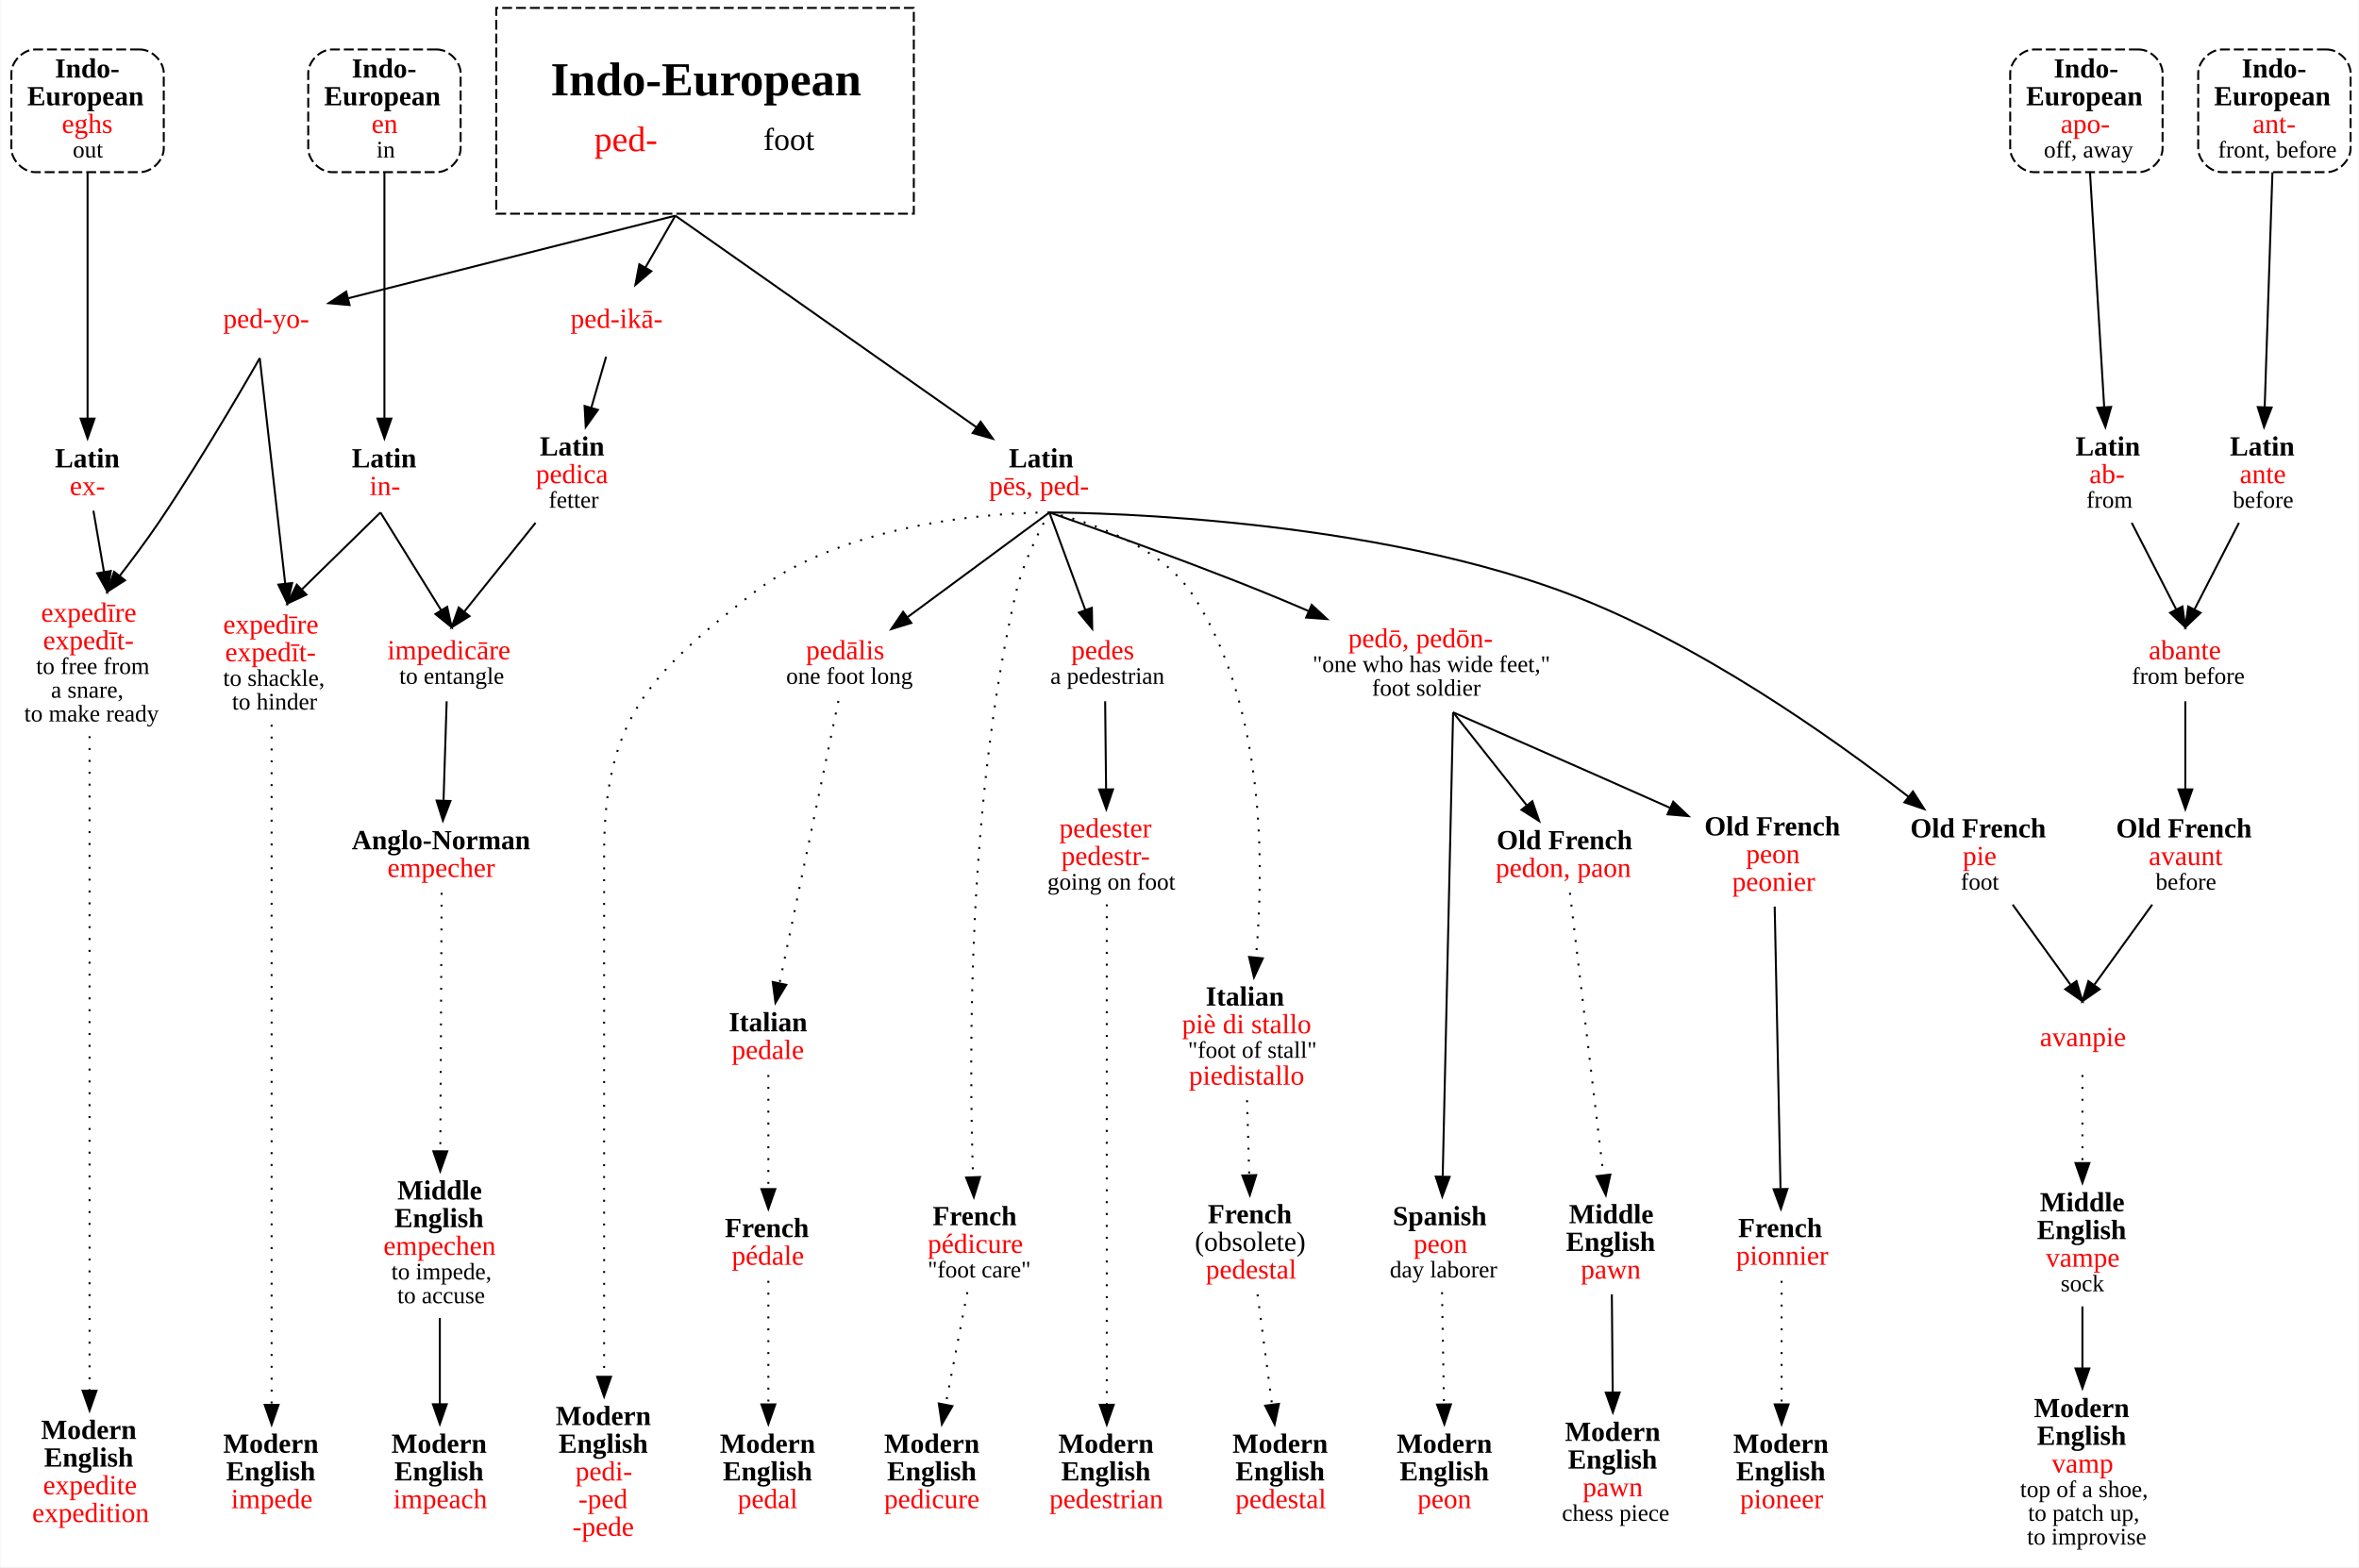
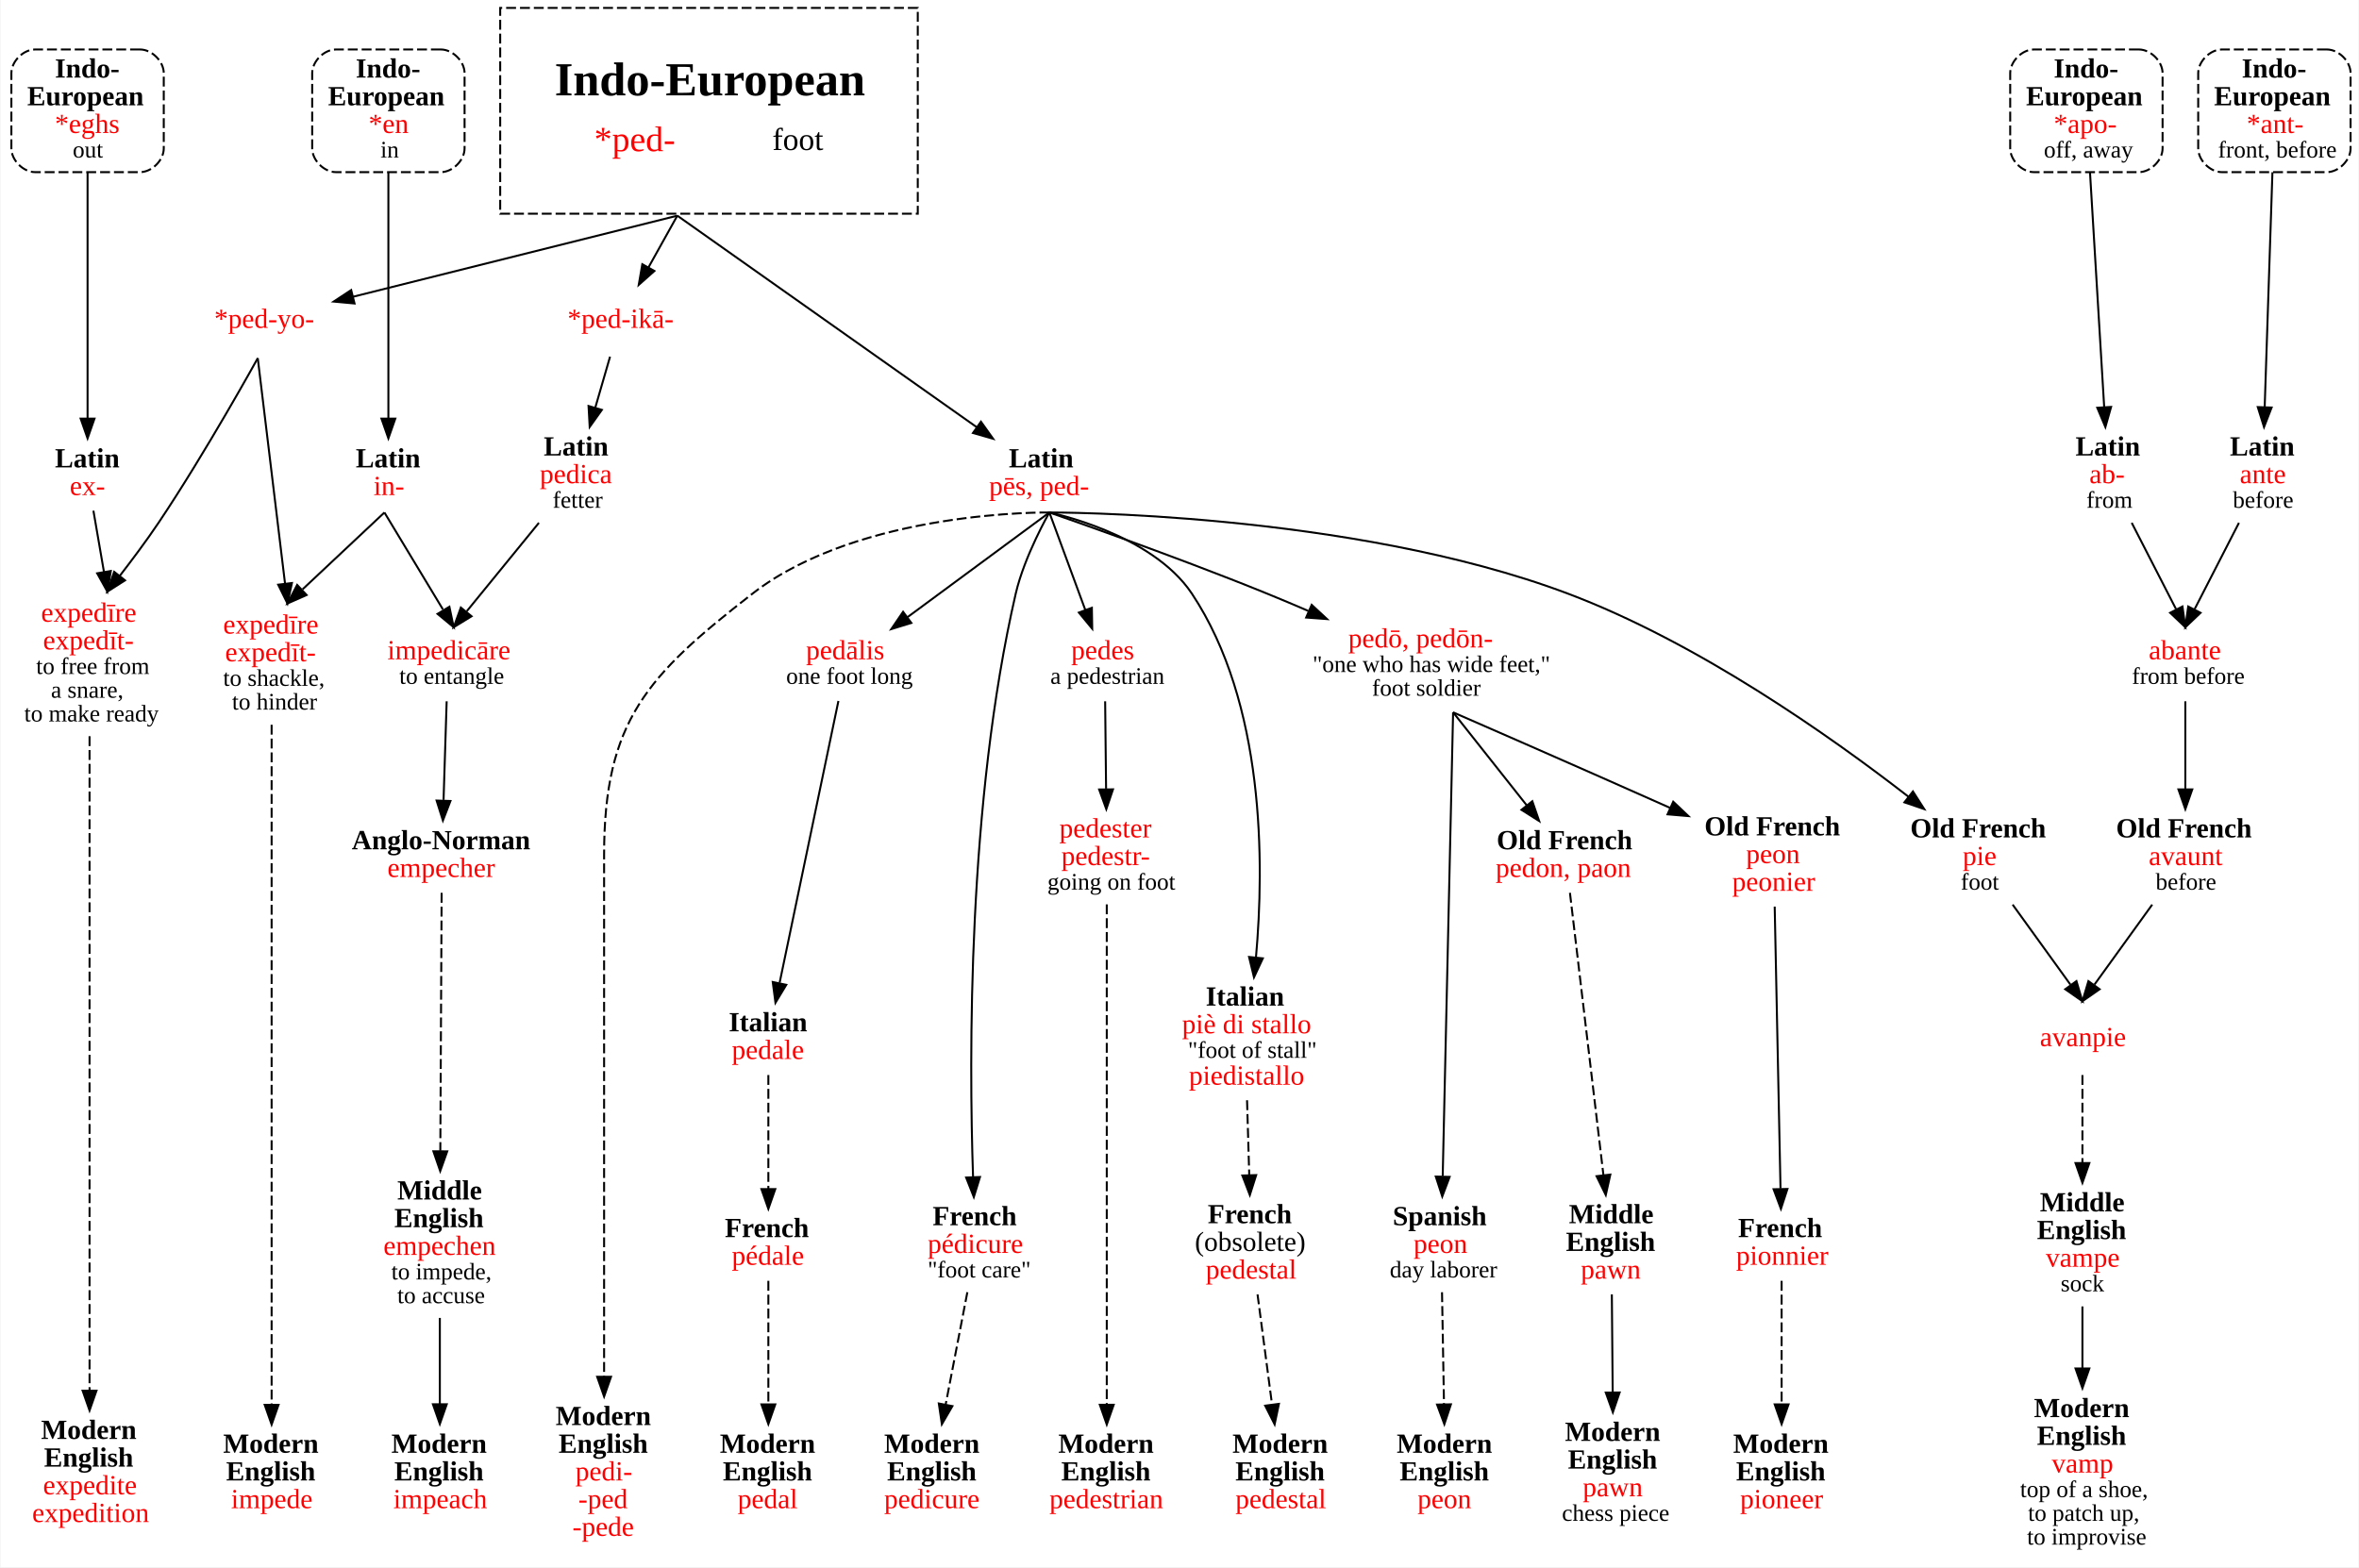
<svg xmlns="http://www.w3.org/2000/svg" xmlns:xlink="http://www.w3.org/1999/xlink" width="1192pt" height="792pt" viewBox="0.00 0.00 1191.50 792.00">
  <g id="graph0" class="graph" transform="scale(1 1) rotate(0) translate(4 788)">
    <polygon fill="white" stroke="transparent" points="-4,4 -4,-788 1187.5,-788 1187.5,4 -4,4" />
    <g id="node1" class="node">
      <g id="a_node1">
-         <a xlink:href="ped-foot0.svg" xlink:title="Indo-European &quot;ped-&quot; foot">
-           <polygon fill="none" stroke="black" stroke-dasharray="5,2" points="457.5,-784 246.5,-784 246.5,-680 457.5,-680 457.5,-784" />
-           <text text-anchor="start" x="274" y="-739.8" font-family="Times New Roman,serif" font-weight="bold" font-size="24.00">Indo-European</text>
-           <text text-anchor="start" x="296" y="-711.6" font-family="Times New Roman,serif" font-size="18.00" fill="red">ped-</text>
-           <text text-anchor="start" x="381.5" y="-712.2" font-family="Times New Roman,serif" font-size="16.00">foot</text>
+         <a xlink:href="ped-foot0.svg" xlink:title="Indo-European &quot;*ped-&quot; foot">
+           <polygon fill="none" stroke="black" stroke-dasharray="5,2" points="459.5,-784 248.5,-784 248.5,-680 459.5,-680 459.5,-784" />
+           <text text-anchor="start" x="276" y="-739.8" font-family="Times New Roman,serif" font-weight="bold" font-size="24.00">Indo-European</text>
+           <text text-anchor="start" x="296" y="-711.6" font-family="Times New Roman,serif" font-size="18.00" fill="red">*ped-</text>
+           <text text-anchor="start" x="386" y="-712.2" font-family="Times New Roman,serif" font-size="16.00">foot</text>
        </a>
      </g>
    </g>
    <g id="node2" class="node">
-       <text text-anchor="start" x="108.5" y="-622.3" font-family="Times New Roman,serif" font-size="14.00" fill="red">ped-yo-</text>
+       <text text-anchor="start" x="104" y="-622.3" font-family="Times New Roman,serif" font-size="14.00" fill="red">*ped-yo-</text>
    </g>
    <g id="edge1" class="edge">
-       <path fill="none" stroke="black" d="M337,-679C337,-679 231.83,-652.45 171.78,-637.29" />
-       <polygon fill="black" stroke="black" points="172.39,-633.84 161.84,-634.78 170.68,-640.63 172.39,-633.84" />
+       <path fill="none" stroke="black" d="M338,-679C338,-679 235.19,-653.3 174.13,-638.03" />
+       <polygon fill="black" stroke="black" points="174.9,-634.62 164.35,-635.59 173.2,-641.41 174.9,-634.62" />
    </g>
    <g id="node3" class="node">
-       <text text-anchor="start" x="284" y="-622.3" font-family="Times New Roman,serif" font-size="14.00" fill="red">ped-ikā-</text>
+       <text text-anchor="start" x="282.5" y="-622.3" font-family="Times New Roman,serif" font-size="14.00" fill="red">*ped-ikā-</text>
    </g>
    <g id="edge2" class="edge">
-       <path fill="none" stroke="black" d="M337,-679C337,-679 329.46,-665.92 321.93,-652.89" />
-       <polygon fill="black" stroke="black" points="324.85,-650.94 316.82,-644.03 318.79,-654.44 324.85,-650.94" />
+       <path fill="none" stroke="black" d="M338,-679C338,-679 330.71,-665.92 323.44,-652.89" />
+       <polygon fill="black" stroke="black" points="326.42,-651.06 318.5,-644.03 320.31,-654.47 326.42,-651.06" />
    </g>
    <g id="node4" class="node">
      <text text-anchor="start" x="505.5" y="-551.8" font-family="Times New Roman,serif" font-weight="bold" font-size="14.00">Latin</text>
      <text text-anchor="start" x="495.5" y="-537.8" font-family="Times New Roman,serif" font-size="14.00" fill="red">pēs, ped-</text>
    </g>
    <g id="edge3" class="edge">
-       <path fill="none" stroke="black" d="M337,-679C337,-679 435.8,-609.57 489,-572.19" />
-       <polygon fill="black" stroke="black" points="491.26,-574.88 497.43,-566.26 487.24,-569.15 491.26,-574.88" />
+       <path fill="none" stroke="black" d="M338,-679C338,-679 436.27,-609.57 489.18,-572.19" />
+       <polygon fill="black" stroke="black" points="491.42,-574.89 497.57,-566.26 487.38,-569.17 491.42,-574.89" />
    </g>
    <g id="node37" class="node">
      <text text-anchor="start" x="16.5" y="-473.8" font-family="Times New Roman,serif" font-size="14.00" fill="red">expedīre</text>
      <text text-anchor="start" x="17.5" y="-459.8" font-family="Times New Roman,serif" font-size="14.00" fill="red">expedīt-</text>
      <text text-anchor="start" x="14" y="-447.4" font-family="Times New Roman,serif" font-size="12.00">to free from</text>
      <text text-anchor="start" x="21.5" y="-435.4" font-family="Times New Roman,serif" font-size="12.00"> a snare,</text>
      <text text-anchor="start" x="8" y="-423.4" font-family="Times New Roman,serif" font-size="12.00">to make ready</text>
    </g>
    <g id="edge38" class="edge">
-       <path fill="none" stroke="black" d="M127,-607C127,-607 100.27,-559.86 76,-524 69.55,-514.47 61.59,-503.92 56.19,-496.92" />
-       <polygon fill="black" stroke="black" points="58.92,-494.72 50,-489 53.4,-499.03 58.92,-494.72" />
+       <path fill="none" stroke="black" d="M126,-607C126,-607 99.98,-559.77 76,-524 69.59,-514.44 61.63,-503.9 56.21,-496.9" />
+       <polygon fill="black" stroke="black" points="58.93,-494.7 50,-489 53.43,-499.02 58.93,-494.7" />
    </g>
    <g id="node41" class="node">
      <text text-anchor="start" x="108.5" y="-467.8" font-family="Times New Roman,serif" font-size="14.00" fill="red">expedīre</text>
      <text text-anchor="start" x="109.5" y="-453.8" font-family="Times New Roman,serif" font-size="14.00" fill="red">expedīt-</text>
      <text text-anchor="start" x="108.5" y="-441.4" font-family="Times New Roman,serif" font-size="12.00">to shackle,</text>
      <text text-anchor="start" x="113" y="-429.4" font-family="Times New Roman,serif" font-size="12.00">to hinder</text>
    </g>
    <g id="edge42" class="edge">
-       <path fill="none" stroke="black" d="M127,-607C127,-607 136.51,-522.76 139.85,-493.15" />
-       <polygon fill="black" stroke="black" points="143.36,-493.33 141,-483 136.4,-492.54 143.36,-493.33" />
+       <path fill="none" stroke="black" d="M126,-607C126,-607 136.19,-522.76 139.77,-493.15" />
+       <polygon fill="black" stroke="black" points="143.27,-493.35 141,-483 136.32,-492.51 143.27,-493.35" />
    </g>
    <g id="node45" class="node">
-       <text text-anchor="start" x="268.5" y="-557.8" font-family="Times New Roman,serif" font-weight="bold" font-size="14.00">Latin</text>
-       <text text-anchor="start" x="266.5" y="-543.8" font-family="Times New Roman,serif" font-size="14.00" fill="red">pedica</text>
-       <text text-anchor="start" x="273" y="-531.4" font-family="Times New Roman,serif" font-size="12.00">fetter</text>
+       <text text-anchor="start" x="270.5" y="-557.8" font-family="Times New Roman,serif" font-weight="bold" font-size="14.00">Latin</text>
+       <text text-anchor="start" x="268.5" y="-543.8" font-family="Times New Roman,serif" font-size="14.00" fill="red">pedica</text>
+       <text text-anchor="start" x="275" y="-531.4" font-family="Times New Roman,serif" font-size="12.00">fetter</text>
    </g>
    <g id="edge44" class="edge">
-       <path fill="none" stroke="black" d="M302.01,-607.75C299.8,-600.12 297.12,-590.87 294.55,-581.99" />
-       <polygon fill="black" stroke="black" points="297.87,-580.86 291.72,-572.23 291.14,-582.81 297.87,-580.86" />
+       <path fill="none" stroke="black" d="M304.01,-607.75C301.8,-600.12 299.12,-590.87 296.55,-581.99" />
+       <polygon fill="black" stroke="black" points="299.87,-580.86 293.72,-572.23 293.14,-582.81 299.87,-580.86" />
    </g>
    <g id="node5" class="node">
      <text text-anchor="start" x="276.5" y="-67.8" font-family="Times New Roman,serif" font-weight="bold" font-size="14.00">Modern</text>
      <text text-anchor="start" x="278" y="-53.8" font-family="Times New Roman,serif" font-weight="bold" font-size="14.00">English</text>
      <text text-anchor="start" x="286.5" y="-39.8" font-family="Times New Roman,serif" font-size="14.00" fill="red">pedi-</text>
      <text text-anchor="start" x="288" y="-25.8" font-family="Times New Roman,serif" font-size="14.00" fill="red">-ped</text>
      <text text-anchor="start" x="285" y="-11.8" font-family="Times New Roman,serif" font-size="14.00" fill="red">-pede</text>
    </g>
    <g id="edge4" class="edge">
-       <path fill="none" stroke="black" stroke-dasharray="1,5" d="M526,-529C526,-529 430.58,-530.4 376,-488 322.71,-446.61 301,-423.48 301,-356 301,-356 301,-356 301,-262 301,-203.66 301,-136.54 301,-92.36" />
+       <path fill="none" stroke="black" stroke-dasharray="5,2" d="M526,-529C526,-529 430.58,-530.4 376,-488 322.71,-446.61 301,-423.48 301,-356 301,-356 301,-356 301,-262 301,-203.66 301,-136.54 301,-92.36" />
      <polygon fill="black" stroke="black" points="304.5,-92.2 301,-82.2 297.5,-92.2 304.5,-92.2" />
    </g>
    <g id="node6" class="node">
      <text text-anchor="start" x="403" y="-454.8" font-family="Times New Roman,serif" font-size="14.00" fill="red">pedālis</text>
      <text text-anchor="start" x="393" y="-442.4" font-family="Times New Roman,serif" font-size="12.00">one foot long</text>
    </g>
    <g id="edge5" class="edge">
      <path fill="none" stroke="black" d="M526,-529C526,-529 484.63,-498.47 454.33,-476.11" />
      <polygon fill="black" stroke="black" points="456.24,-473.18 446.12,-470.06 452.08,-478.81 456.24,-473.18" />
    </g>
    <g id="node10" class="node">
      <text text-anchor="start" x="467" y="-168.8" font-family="Times New Roman,serif" font-weight="bold" font-size="14.00">French</text>
      <text text-anchor="start" x="464.5" y="-154.8" font-family="Times New Roman,serif" font-size="14.00" fill="red">pédicure</text>
      <text text-anchor="start" x="464.5" y="-142.4" font-family="Times New Roman,serif" font-size="12.00">"foot care"</text>
    </g>
    <g id="edge9" class="edge">
-       <path fill="none" stroke="black" stroke-dasharray="1,5" d="M526,-529C526,-529 513.44,-507.22 509,-488 484.65,-382.56 485.4,-253.28 487.43,-193.39" />
+       <path fill="none" stroke="black" d="M526,-529C526,-529 513.44,-507.22 509,-488 484.65,-382.56 485.4,-253.28 487.43,-193.39" />
      <polygon fill="black" stroke="black" points="490.94,-193.16 487.82,-183.04 483.94,-192.9 490.94,-193.16" />
    </g>
    <g id="node12" class="node">
      <text text-anchor="start" x="537" y="-454.8" font-family="Times New Roman,serif" font-size="14.00" fill="red">pedes</text>
      <text text-anchor="start" x="526.5" y="-442.4" font-family="Times New Roman,serif" font-size="12.00">a pedestrian</text>
    </g>
    <g id="edge11" class="edge">
      <path fill="none" stroke="black" d="M526,-529C526,-529 536.07,-501.68 544.13,-479.8" />
      <polygon fill="black" stroke="black" points="547.47,-480.84 547.65,-470.25 540.91,-478.42 547.47,-480.84" />
    </g>
    <g id="node15" class="node">
      <text text-anchor="start" x="605" y="-279.8" font-family="Times New Roman,serif" font-weight="bold" font-size="14.00">Italian</text>
      <text text-anchor="start" x="593" y="-265.8" font-family="Times New Roman,serif" font-size="14.00" fill="red">piè di stallo</text>
      <text text-anchor="start" x="596" y="-253.4" font-family="Times New Roman,serif" font-size="12.00">"foot of stall"</text>
      <text text-anchor="start" x="596.5" y="-239.8" font-family="Times New Roman,serif" font-size="14.00" fill="red">piedistallo</text>
    </g>
    <g id="edge14" class="edge">
-       <path fill="none" stroke="black" stroke-dasharray="1,5" d="M526,-529C526,-529 577.62,-518.67 598,-488 634.86,-432.53 634.67,-351.94 630.38,-304.06" />
+       <path fill="none" stroke="black" d="M526,-529C526,-529 577.62,-518.67 598,-488 634.86,-432.53 634.67,-351.94 630.38,-304.06" />
      <polygon fill="black" stroke="black" points="633.86,-303.67 629.39,-294.07 626.9,-304.37 633.86,-303.67" />
    </g>
    <g id="node18" class="node">
      <text text-anchor="start" x="677" y="-460.8" font-family="Times New Roman,serif" font-size="14.00" fill="red">pedō, pedōn-</text>
      <text text-anchor="start" x="659" y="-448.4" font-family="Times New Roman,serif" font-size="12.00">"one who has wide feet,"</text>
      <text text-anchor="start" x="689" y="-436.4" font-family="Times New Roman,serif" font-size="12.00">foot soldier</text>
    </g>
    <g id="edge17" class="edge">
      <path fill="none" stroke="black" d="M526,-529C526,-529 587.68,-507.69 636,-488 642.78,-485.24 649.85,-482.26 656.85,-479.24" />
      <polygon fill="black" stroke="black" points="658.54,-482.32 666.31,-475.12 655.75,-475.9 658.54,-482.32" />
    </g>
    <g id="node27" class="node">
      <text text-anchor="start" x="961" y="-364.8" font-family="Times New Roman,serif" font-weight="bold" font-size="14.00">Old French</text>
      <text text-anchor="start" x="987.5" y="-350.8" font-family="Times New Roman,serif" font-size="14.00" fill="red">pie</text>
      <text text-anchor="start" x="986.5" y="-338.4" font-family="Times New Roman,serif" font-size="12.00">foot</text>
    </g>
    <g id="edge26" class="edge">
      <path fill="none" stroke="black" d="M526,-529C526,-529 677.71,-529.56 788,-488 853.57,-463.29 920.41,-416.14 960.04,-385.39" />
      <polygon fill="black" stroke="black" points="962.36,-388.02 968.07,-379.1 958.04,-382.51 962.36,-388.02" />
    </g>
    <g id="node7" class="node">
      <text text-anchor="start" x="364" y="-266.8" font-family="Times New Roman,serif" font-weight="bold" font-size="14.00">Italian</text>
      <text text-anchor="start" x="365.5" y="-252.8" font-family="Times New Roman,serif" font-size="14.00" fill="red">pedale</text>
    </g>
    <g id="edge6" class="edge">
-       <path fill="none" stroke="black" stroke-dasharray="1,5" d="M419.4,-433.74C412.61,-401.18 397.86,-330.44 389.7,-291.35" />
+       <path fill="none" stroke="black" d="M419.4,-433.74C412.61,-401.18 397.86,-330.44 389.7,-291.35" />
      <polygon fill="black" stroke="black" points="393.06,-290.29 387.59,-281.22 386.21,-291.72 393.06,-290.29" />
    </g>
    <g id="node8" class="node">
      <text text-anchor="start" x="362" y="-162.8" font-family="Times New Roman,serif" font-weight="bold" font-size="14.00">French</text>
      <text text-anchor="start" x="365.5" y="-148.8" font-family="Times New Roman,serif" font-size="14.00" fill="red">pédale</text>
    </g>
    <g id="edge7" class="edge">
-       <path fill="none" stroke="black" stroke-dasharray="1,5" d="M384,-244.7C384,-228.92 384,-205.36 384,-187.09" />
+       <path fill="none" stroke="black" stroke-dasharray="5,2" d="M384,-244.7C384,-228.92 384,-205.36 384,-187.09" />
      <polygon fill="black" stroke="black" points="387.5,-187.05 384,-177.05 380.5,-187.05 387.5,-187.05" />
    </g>
    <g id="node9" class="node">
      <text text-anchor="start" x="359.5" y="-53.8" font-family="Times New Roman,serif" font-weight="bold" font-size="14.00">Modern</text>
      <text text-anchor="start" x="361" y="-39.8" font-family="Times New Roman,serif" font-weight="bold" font-size="14.00">English</text>
      <text text-anchor="start" x="368.5" y="-25.8" font-family="Times New Roman,serif" font-size="14.00" fill="red">pedal</text>
    </g>
    <g id="edge8" class="edge">
-       <path fill="none" stroke="black" stroke-dasharray="1,5" d="M384,-140.69C384,-124.24 384,-99.05 384,-78.51" />
+       <path fill="none" stroke="black" stroke-dasharray="5,2" d="M384,-140.69C384,-124.24 384,-99.05 384,-78.51" />
      <polygon fill="black" stroke="black" points="387.5,-78.26 384,-68.26 380.5,-78.26 387.5,-78.26" />
    </g>
    <g id="node11" class="node">
      <text text-anchor="start" x="442.5" y="-53.8" font-family="Times New Roman,serif" font-weight="bold" font-size="14.00">Modern</text>
      <text text-anchor="start" x="444" y="-39.8" font-family="Times New Roman,serif" font-weight="bold" font-size="14.00">English</text>
      <text text-anchor="start" x="442.5" y="-25.8" font-family="Times New Roman,serif" font-size="14.00" fill="red">pedicure</text>
    </g>
    <g id="edge10" class="edge">
-       <path fill="none" stroke="black" stroke-dasharray="1,5" d="M484.55,-134.93C481.41,-118.65 477.14,-96.56 473.6,-78.23" />
+       <path fill="none" stroke="black" stroke-dasharray="5,2" d="M484.55,-134.93C481.41,-118.65 477.14,-96.56 473.6,-78.23" />
      <polygon fill="black" stroke="black" points="477,-77.37 471.67,-68.22 470.13,-78.7 477,-77.37" />
    </g>
    <g id="node13" class="node">
      <text text-anchor="start" x="531" y="-364.8" font-family="Times New Roman,serif" font-size="14.00" fill="red">pedester</text>
      <text text-anchor="start" x="532" y="-350.8" font-family="Times New Roman,serif" font-size="14.00" fill="red">pedestr-</text>
      <text text-anchor="start" x="525" y="-338.4" font-family="Times New Roman,serif" font-size="12.00">going on foot</text>
    </g>
    <g id="edge12" class="edge">
      <path fill="none" stroke="black" d="M554.18,-433.58C554.31,-421.25 554.49,-404.33 554.65,-389.44" />
      <polygon fill="black" stroke="black" points="558.15,-389.08 554.76,-379.05 551.15,-389.01 558.15,-389.08" />
    </g>
    <g id="node14" class="node">
      <text text-anchor="start" x="530.5" y="-53.8" font-family="Times New Roman,serif" font-weight="bold" font-size="14.00">Modern</text>
      <text text-anchor="start" x="532" y="-39.8" font-family="Times New Roman,serif" font-weight="bold" font-size="14.00">English</text>
      <text text-anchor="start" x="526" y="-25.8" font-family="Times New Roman,serif" font-size="14.00" fill="red">pedestrian</text>
    </g>
    <g id="edge13" class="edge">
-       <path fill="none" stroke="black" stroke-dasharray="1,5" d="M555,-330.95C555,-276.97 555,-142.08 555,-78.36" />
+       <path fill="none" stroke="black" stroke-dasharray="5,2" d="M555,-330.95C555,-276.97 555,-142.08 555,-78.36" />
      <polygon fill="black" stroke="black" points="558.5,-78.05 555,-68.05 551.5,-78.05 558.5,-78.05" />
    </g>
    <g id="node16" class="node">
      <text text-anchor="start" x="606" y="-169.8" font-family="Times New Roman,serif" font-weight="bold" font-size="14.00">French</text>
      <text text-anchor="start" x="599.5" y="-155.8" font-family="Times New Roman,serif" font-size="14.00">(obsolete)</text>
      <text text-anchor="start" x="605" y="-141.8" font-family="Times New Roman,serif" font-size="14.00" fill="red">pedestal</text>
    </g>
    <g id="edge15" class="edge">
-       <path fill="none" stroke="black" stroke-dasharray="1,5" d="M625.88,-231.95C626.23,-220.13 626.63,-206.5 626.99,-194.3" />
+       <path fill="none" stroke="black" stroke-dasharray="5,2" d="M625.88,-231.95C626.23,-220.13 626.63,-206.5 626.99,-194.3" />
      <polygon fill="black" stroke="black" points="630.5,-194.13 627.29,-184.03 623.5,-193.92 630.5,-194.13" />
    </g>
    <g id="node17" class="node">
      <text text-anchor="start" x="618.5" y="-53.8" font-family="Times New Roman,serif" font-weight="bold" font-size="14.00">Modern</text>
      <text text-anchor="start" x="620" y="-39.8" font-family="Times New Roman,serif" font-weight="bold" font-size="14.00">English</text>
      <text text-anchor="start" x="620" y="-25.8" font-family="Times New Roman,serif" font-size="14.00" fill="red">pedestal</text>
    </g>
    <g id="edge16" class="edge">
-       <path fill="none" stroke="black" stroke-dasharray="1,5" d="M631.18,-133.82C633.31,-117.65 636.14,-96.13 638.5,-78.21" />
+       <path fill="none" stroke="black" stroke-dasharray="5,2" d="M631.18,-133.82C633.31,-117.65 636.14,-96.13 638.5,-78.21" />
      <polygon fill="black" stroke="black" points="641.99,-78.51 639.82,-68.14 635.05,-77.6 641.99,-78.51" />
    </g>
    <g id="node19" class="node">
      <text text-anchor="start" x="699.5" y="-168.8" font-family="Times New Roman,serif" font-weight="bold" font-size="14.00">Spanish</text>
      <text text-anchor="start" x="710" y="-154.8" font-family="Times New Roman,serif" font-size="14.00" fill="red">peon</text>
      <text text-anchor="start" x="698" y="-142.4" font-family="Times New Roman,serif" font-size="12.00">day laborer</text>
    </g>
    <g id="edge18" class="edge">
      <path fill="none" stroke="black" d="M730,-428C730,-428 726.36,-265.62 724.75,-193.65" />
      <polygon fill="black" stroke="black" points="728.25,-193.23 724.52,-183.31 721.25,-193.39 728.25,-193.23" />
    </g>
    <g id="node21" class="node">
      <text text-anchor="start" x="752" y="-358.8" font-family="Times New Roman,serif" font-weight="bold" font-size="14.00">Old French</text>
      <text text-anchor="start" x="751.5" y="-344.8" font-family="Times New Roman,serif" font-size="14.00" fill="red">pedon, paon</text>
    </g>
    <g id="edge19" class="edge">
      <path fill="none" stroke="black" d="M730,-428C730,-428 750.76,-401.78 767.22,-380.98" />
      <polygon fill="black" stroke="black" points="770.03,-383.08 773.49,-373.06 764.54,-378.73 770.03,-383.08" />
    </g>
    <g id="node24" class="node">
      <text text-anchor="start" x="857" y="-365.8" font-family="Times New Roman,serif" font-weight="bold" font-size="14.00">Old French</text>
      <text text-anchor="start" x="878" y="-351.8" font-family="Times New Roman,serif" font-size="14.00" fill="red">peon</text>
      <text text-anchor="start" x="871" y="-337.8" font-family="Times New Roman,serif" font-size="14.00" fill="red">peonier</text>
    </g>
    <g id="edge20" class="edge">
      <path fill="none" stroke="black" d="M730,-428C730,-428 790.67,-401.58 839,-380 839.2,-379.91 839.4,-379.82 839.61,-379.73" />
      <polygon fill="black" stroke="black" points="841.23,-382.84 848.92,-375.55 838.36,-376.45 841.23,-382.84" />
    </g>
    <g id="node20" class="node">
      <text text-anchor="start" x="701.5" y="-53.8" font-family="Times New Roman,serif" font-weight="bold" font-size="14.00">Modern</text>
      <text text-anchor="start" x="703" y="-39.8" font-family="Times New Roman,serif" font-weight="bold" font-size="14.00">English</text>
      <text text-anchor="start" x="712" y="-25.8" font-family="Times New Roman,serif" font-size="14.00" fill="red">peon</text>
    </g>
    <g id="edge21" class="edge">
-       <path fill="none" stroke="black" stroke-dasharray="1,5" d="M724.4,-134.93C724.69,-118.65 725.08,-96.56 725.4,-78.23" />
+       <path fill="none" stroke="black" stroke-dasharray="5,2" d="M724.4,-134.93C724.69,-118.65 725.08,-96.56 725.4,-78.23" />
      <polygon fill="black" stroke="black" points="728.9,-78.28 725.58,-68.22 721.9,-78.15 728.9,-78.28" />
    </g>
    <g id="node22" class="node">
      <text text-anchor="start" x="788.5" y="-169.8" font-family="Times New Roman,serif" font-weight="bold" font-size="14.00">Middle</text>
      <text text-anchor="start" x="787" y="-155.8" font-family="Times New Roman,serif" font-weight="bold" font-size="14.00">English</text>
      <text text-anchor="start" x="794.5" y="-141.8" font-family="Times New Roman,serif" font-size="14.00" fill="red">pawn</text>
    </g>
    <g id="edge22" class="edge">
-       <path fill="none" stroke="black" stroke-dasharray="1,5" d="M789.04,-336.78C792.83,-304.81 801.02,-235.73 805.97,-194.02" />
+       <path fill="none" stroke="black" stroke-dasharray="5,2" d="M789.04,-336.78C792.83,-304.81 801.02,-235.73 805.97,-194.02" />
      <polygon fill="black" stroke="black" points="809.45,-194.39 807.15,-184.05 802.5,-193.57 809.45,-194.39" />
    </g>
    <g id="node23" class="node">
      <text text-anchor="start" x="786.5" y="-59.8" font-family="Times New Roman,serif" font-weight="bold" font-size="14.00">Modern</text>
      <text text-anchor="start" x="788" y="-45.8" font-family="Times New Roman,serif" font-weight="bold" font-size="14.00">English</text>
      <text text-anchor="start" x="795.5" y="-31.8" font-family="Times New Roman,serif" font-size="14.00" fill="red">pawn</text>
      <text text-anchor="start" x="785" y="-19.4" font-family="Times New Roman,serif" font-size="12.00">chess piece</text>
    </g>
    <g id="edge23" class="edge">
      <path fill="none" stroke="black" d="M810.21,-133.82C810.34,-119.56 810.5,-101.14 810.64,-84.7" />
      <polygon fill="black" stroke="black" points="814.15,-84.27 810.73,-74.24 807.15,-84.21 814.15,-84.27" />
    </g>
    <g id="node25" class="node">
      <text text-anchor="start" x="874" y="-162.8" font-family="Times New Roman,serif" font-weight="bold" font-size="14.00">French</text>
      <text text-anchor="start" x="873" y="-148.8" font-family="Times New Roman,serif" font-size="14.00" fill="red">pionnier</text>
    </g>
    <g id="edge24" class="edge">
      <path fill="none" stroke="black" d="M892.5,-329.82C893.25,-293.58 894.65,-225.39 895.44,-187.37" />
      <polygon fill="black" stroke="black" points="898.94,-187.12 895.65,-177.05 891.94,-186.98 898.94,-187.12" />
    </g>
    <g id="node26" class="node">
      <text text-anchor="start" x="871.5" y="-53.8" font-family="Times New Roman,serif" font-weight="bold" font-size="14.00">Modern</text>
      <text text-anchor="start" x="873" y="-39.8" font-family="Times New Roman,serif" font-weight="bold" font-size="14.00">English</text>
      <text text-anchor="start" x="875" y="-25.8" font-family="Times New Roman,serif" font-size="14.00" fill="red">pioneer</text>
    </g>
    <g id="edge25" class="edge">
-       <path fill="none" stroke="black" stroke-dasharray="1,5" d="M896,-140.69C896,-124.24 896,-99.05 896,-78.51" />
+       <path fill="none" stroke="black" stroke-dasharray="5,2" d="M896,-140.69C896,-124.24 896,-99.05 896,-78.51" />
      <polygon fill="black" stroke="black" points="899.5,-78.26 896,-68.26 892.5,-78.26 899.5,-78.26" />
    </g>
    <g id="node28" class="node">
      <text text-anchor="start" x="1026.5" y="-259.3" font-family="Times New Roman,serif" font-size="14.00" fill="red">avanpie</text>
    </g>
    <g id="edge27" class="edge">
      <path fill="none" stroke="black" d="M1012.74,-330.82C1022.72,-317.01 1034.78,-300.3 1041.9,-290.44" />
      <polygon fill="black" stroke="black" points="1044.98,-292.16 1048,-282 1039.31,-288.06 1044.98,-292.16" />
    </g>
    <g id="node29" class="node">
      <text text-anchor="start" x="1026.5" y="-175.8" font-family="Times New Roman,serif" font-weight="bold" font-size="14.00">Middle</text>
      <text text-anchor="start" x="1025" y="-161.8" font-family="Times New Roman,serif" font-weight="bold" font-size="14.00">English</text>
      <text text-anchor="start" x="1029.5" y="-147.8" font-family="Times New Roman,serif" font-size="14.00" fill="red">vampe</text>
      <text text-anchor="start" x="1037" y="-135.4" font-family="Times New Roman,serif" font-size="12.00">sock</text>
    </g>
    <g id="edge28" class="edge">
-       <path fill="none" stroke="black" stroke-dasharray="1,5" d="M1048,-244.7C1048,-232.6 1048,-215.92 1048,-200.56" />
+       <path fill="none" stroke="black" stroke-dasharray="5,2" d="M1048,-244.7C1048,-232.6 1048,-215.92 1048,-200.56" />
      <polygon fill="black" stroke="black" points="1051.5,-200.21 1048,-190.21 1044.5,-200.21 1051.5,-200.21" />
    </g>
    <g id="node30" class="node">
      <text text-anchor="start" x="1023.5" y="-71.8" font-family="Times New Roman,serif" font-weight="bold" font-size="14.00">Modern</text>
      <text text-anchor="start" x="1025" y="-57.8" font-family="Times New Roman,serif" font-weight="bold" font-size="14.00">English</text>
      <text text-anchor="start" x="1032.5" y="-43.8" font-family="Times New Roman,serif" font-size="14.00" fill="red">vamp</text>
      <text text-anchor="start" x="1016.5" y="-31.4" font-family="Times New Roman,serif" font-size="12.00">top of a shoe,</text>
      <text text-anchor="start" x="1020.5" y="-19.4" font-family="Times New Roman,serif" font-size="12.00">to patch up,</text>
      <text text-anchor="start" x="1020" y="-7.4" font-family="Times New Roman,serif" font-size="12.00">to improvise</text>
    </g>
    <g id="edge29" class="edge">
      <path fill="none" stroke="black" d="M1048,-127.75C1048,-118.15 1048,-107.25 1048,-96.55" />
      <polygon fill="black" stroke="black" points="1051.5,-96.41 1048,-86.41 1044.5,-96.41 1051.5,-96.41" />
    </g>
    <g id="node31" class="node">
      <g id="a_node31">
-         <a xlink:href="apo-off.svg" xlink:title="&lt;b&gt;Indo-&lt;br/&gt;European&lt;/b&gt;&lt;br/&gt;&lt;font color=&quot;red&quot;&gt;apo-&lt;/font&gt;&lt;br/&gt;&lt;font point-size=&quot;12&quot;&gt;off, away&lt;/font&gt;">
+         <a xlink:href="apo-off1.svg" xlink:title="&lt;b&gt;Indo-&lt;br/&gt;European&lt;/b&gt;&lt;br/&gt;&lt;font color=&quot;red&quot;&gt;*apo-&lt;/font&gt;&lt;br/&gt;&lt;font point-size=&quot;12&quot;&gt;off, away&lt;/font&gt;">
          <path fill="none" stroke="black" stroke-dasharray="5,2" d="M1076.5,-763C1076.5,-763 1023.5,-763 1023.5,-763 1017.5,-763 1011.5,-757 1011.5,-751 1011.5,-751 1011.5,-713 1011.5,-713 1011.5,-707 1017.5,-701 1023.5,-701 1023.5,-701 1076.5,-701 1076.5,-701 1082.5,-701 1088.5,-707 1088.5,-713 1088.5,-713 1088.5,-751 1088.5,-751 1088.5,-757 1082.5,-763 1076.5,-763" />
          <text text-anchor="start" x="1033.5" y="-748.8" font-family="Times New Roman,serif" font-weight="bold" font-size="14.00">Indo-</text>
          <text text-anchor="start" x="1019.5" y="-734.8" font-family="Times New Roman,serif" font-weight="bold" font-size="14.00">European</text>
-           <text text-anchor="start" x="1037" y="-720.8" font-family="Times New Roman,serif" font-size="14.00" fill="red">apo-</text>
+           <text text-anchor="start" x="1033.5" y="-720.8" font-family="Times New Roman,serif" font-size="14.00" fill="red">*apo-</text>
          <text text-anchor="start" x="1028.5" y="-708.4" font-family="Times New Roman,serif" font-size="12.00">off, away</text>
        </a>
      </g>
    </g>
    <g id="node32" class="node">
      <text text-anchor="start" x="1044.5" y="-557.8" font-family="Times New Roman,serif" font-weight="bold" font-size="14.00">Latin</text>
      <text text-anchor="start" x="1051.5" y="-543.8" font-family="Times New Roman,serif" font-size="14.00" fill="red">ab-</text>
      <text text-anchor="start" x="1050" y="-531.4" font-family="Times New Roman,serif" font-size="12.00">from</text>
    </g>
    <g id="edge30" class="edge">
      <path fill="none" stroke="black" d="M1051.82,-700.95C1053.79,-668.33 1056.93,-616.39 1058.98,-582.49" />
      <polygon fill="black" stroke="black" points="1062.49,-582.35 1059.6,-572.16 1055.5,-581.93 1062.49,-582.35" />
    </g>
    <g id="node35" class="node">
      <text text-anchor="start" x="1081.5" y="-454.8" font-family="Times New Roman,serif" font-size="14.00" fill="red">abante</text>
      <text text-anchor="start" x="1073" y="-442.4" font-family="Times New Roman,serif" font-size="12.00">from before</text>
    </g>
    <g id="edge32" class="edge">
      <path fill="none" stroke="black" d="M1072.91,-523.78C1080.44,-509.12 1089.75,-490.97 1095.27,-480.22" />
      <polygon fill="black" stroke="black" points="1098.55,-481.49 1100,-471 1092.32,-478.3 1098.55,-481.49" />
    </g>
    <g id="node33" class="node">
      <g id="a_node33">
-         <a xlink:href="ant-front.svg" xlink:title="&lt;b&gt;Indo-&lt;br/&gt;European&lt;/b&gt;&lt;br/&gt;&lt;font color=&quot;red&quot;&gt;ant-&lt;/font&gt;&lt;br/&gt;&lt;font point-size=&quot;12&quot;&gt;front, before&lt;/font&gt;">
+         <a xlink:href="ant-front.svg" xlink:title="&lt;b&gt;Indo-&lt;br/&gt;European&lt;/b&gt;&lt;br/&gt;&lt;font color=&quot;red&quot;&gt;*ant-&lt;/font&gt;&lt;br/&gt;&lt;font point-size=&quot;12&quot;&gt;front, before&lt;/font&gt;">
          <path fill="none" stroke="black" stroke-dasharray="5,2" d="M1171.5,-763C1171.5,-763 1118.5,-763 1118.5,-763 1112.5,-763 1106.5,-757 1106.5,-751 1106.5,-751 1106.5,-713 1106.5,-713 1106.5,-707 1112.5,-701 1118.5,-701 1118.5,-701 1171.5,-701 1171.5,-701 1177.5,-701 1183.5,-707 1183.5,-713 1183.5,-713 1183.5,-751 1183.5,-751 1183.5,-757 1177.5,-763 1171.5,-763" />
          <text text-anchor="start" x="1128.5" y="-748.8" font-family="Times New Roman,serif" font-weight="bold" font-size="14.00">Indo-</text>
          <text text-anchor="start" x="1114.5" y="-734.8" font-family="Times New Roman,serif" font-weight="bold" font-size="14.00">European</text>
-           <text text-anchor="start" x="1134" y="-720.8" font-family="Times New Roman,serif" font-size="14.00" fill="red">ant-</text>
+           <text text-anchor="start" x="1131" y="-720.8" font-family="Times New Roman,serif" font-size="14.00" fill="red">*ant-</text>
          <text text-anchor="start" x="1116.5" y="-708.4" font-family="Times New Roman,serif" font-size="12.00">front, before</text>
        </a>
      </g>
    </g>
    <g id="node34" class="node">
      <text text-anchor="start" x="1122.5" y="-557.8" font-family="Times New Roman,serif" font-weight="bold" font-size="14.00">Latin</text>
      <text text-anchor="start" x="1127.5" y="-543.8" font-family="Times New Roman,serif" font-size="14.00" fill="red">ante</text>
      <text text-anchor="start" x="1124" y="-531.4" font-family="Times New Roman,serif" font-size="12.00">before</text>
    </g>
    <g id="edge31" class="edge">
      <path fill="none" stroke="black" d="M1144.01,-700.95C1142.93,-668.33 1141.22,-616.39 1140.1,-582.49" />
      <polygon fill="black" stroke="black" points="1143.59,-582.04 1139.76,-572.16 1136.6,-582.27 1143.59,-582.04" />
    </g>
    <g id="edge33" class="edge">
      <path fill="none" stroke="black" d="M1127.09,-523.78C1119.56,-509.12 1110.25,-490.97 1104.73,-480.22" />
      <polygon fill="black" stroke="black" points="1107.68,-478.3 1100,-471 1101.45,-481.49 1107.68,-478.3" />
    </g>
    <g id="node36" class="node">
      <text text-anchor="start" x="1065" y="-364.8" font-family="Times New Roman,serif" font-weight="bold" font-size="14.00">Old French</text>
      <text text-anchor="start" x="1081.5" y="-350.8" font-family="Times New Roman,serif" font-size="14.00" fill="red">avaunt</text>
      <text text-anchor="start" x="1085" y="-338.4" font-family="Times New Roman,serif" font-size="12.00">before</text>
    </g>
    <g id="edge34" class="edge">
      <path fill="none" stroke="black" d="M1100,-433.58C1100,-421.25 1100,-404.33 1100,-389.44" />
      <polygon fill="black" stroke="black" points="1103.5,-389.05 1100,-379.05 1096.5,-389.05 1103.5,-389.05" />
    </g>
    <g id="edge35" class="edge">
      <path fill="none" stroke="black" d="M1083.26,-330.82C1073.28,-317.01 1061.22,-300.3 1054.1,-290.44" />
      <polygon fill="black" stroke="black" points="1056.69,-288.06 1048,-282 1051.02,-292.16 1056.69,-288.06" />
    </g>
    <g id="node38" class="node">
      <text text-anchor="start" x="16.5" y="-60.8" font-family="Times New Roman,serif" font-weight="bold" font-size="14.00">Modern</text>
      <text text-anchor="start" x="18" y="-46.8" font-family="Times New Roman,serif" font-weight="bold" font-size="14.00">English</text>
      <text text-anchor="start" x="17.5" y="-32.8" font-family="Times New Roman,serif" font-size="14.00" fill="red">expedite</text>
      <text text-anchor="start" x="12" y="-18.8" font-family="Times New Roman,serif" font-size="14.00" fill="red">expedition</text>
    </g>
    <g id="edge39" class="edge">
-       <path fill="none" stroke="black" stroke-dasharray="1,5" d="M41,-415.95C41,-341.03 41,-165.61 41,-85.37" />
+       <path fill="none" stroke="black" stroke-dasharray="5,2" d="M41,-415.95C41,-341.03 41,-165.61 41,-85.37" />
      <polygon fill="black" stroke="black" points="44.5,-85.16 41,-75.16 37.5,-85.16 44.5,-85.16" />
    </g>
    <g id="node39" class="node">
      <g id="a_node39">
-         <a xlink:href="eghs-out.svg" xlink:title="&lt;b&gt;Indo-&lt;br/&gt;European&lt;/b&gt;&lt;br/&gt;&lt;font color=&quot;red&quot;&gt;eghs&lt;/font&gt;&lt;br/&gt;&lt;font point-size=&quot;12&quot;&gt;out&lt;/font&gt;">
+         <a xlink:href="eghs-out.svg" xlink:title="&lt;b&gt;Indo-&lt;br/&gt;European&lt;/b&gt;&lt;br/&gt;&lt;font color=&quot;red&quot;&gt;*eghs&lt;/font&gt;&lt;br/&gt;&lt;font point-size=&quot;12&quot;&gt;out&lt;/font&gt;">
          <path fill="none" stroke="black" stroke-dasharray="5,2" d="M66.5,-763C66.5,-763 13.5,-763 13.5,-763 7.5,-763 1.5,-757 1.5,-751 1.5,-751 1.5,-713 1.5,-713 1.5,-707 7.5,-701 13.5,-701 13.5,-701 66.5,-701 66.5,-701 72.5,-701 78.5,-707 78.5,-713 78.5,-713 78.5,-751 78.5,-751 78.5,-757 72.5,-763 66.5,-763" />
          <text text-anchor="start" x="23.5" y="-748.8" font-family="Times New Roman,serif" font-weight="bold" font-size="14.00">Indo-</text>
          <text text-anchor="start" x="9.5" y="-734.8" font-family="Times New Roman,serif" font-weight="bold" font-size="14.00">European</text>
-           <text text-anchor="start" x="27" y="-720.8" font-family="Times New Roman,serif" font-size="14.00" fill="red">eghs</text>
+           <text text-anchor="start" x="23.5" y="-720.8" font-family="Times New Roman,serif" font-size="14.00" fill="red">*eghs</text>
          <text text-anchor="start" x="32.5" y="-708.4" font-family="Times New Roman,serif" font-size="12.00">out</text>
        </a>
      </g>
    </g>
    <g id="node40" class="node">
      <text text-anchor="start" x="23.5" y="-551.8" font-family="Times New Roman,serif" font-weight="bold" font-size="14.00">Latin</text>
      <text text-anchor="start" x="31" y="-537.8" font-family="Times New Roman,serif" font-size="14.00" fill="red">ex-</text>
    </g>
    <g id="edge36" class="edge">
      <path fill="none" stroke="black" d="M40,-700.95C40,-666.33 40,-609.93 40,-576.45" />
      <polygon fill="black" stroke="black" points="43.5,-576.44 40,-566.44 36.5,-576.44 43.5,-576.44" />
    </g>
    <g id="edge37" class="edge">
      <path fill="none" stroke="black" d="M42.95,-529.91C44.67,-519.89 46.8,-507.56 48.26,-499.08" />
      <polygon fill="black" stroke="black" points="51.75,-499.45 50,-489 44.85,-498.26 51.75,-499.45" />
    </g>
    <g id="node42" class="node">
      <text text-anchor="start" x="108.5" y="-53.8" font-family="Times New Roman,serif" font-weight="bold" font-size="14.00">Modern</text>
      <text text-anchor="start" x="110" y="-39.8" font-family="Times New Roman,serif" font-weight="bold" font-size="14.00">English</text>
      <text text-anchor="start" x="112.5" y="-25.8" font-family="Times New Roman,serif" font-size="14.00" fill="red">impede</text>
    </g>
    <g id="edge43" class="edge">
-       <path fill="none" stroke="black" stroke-dasharray="1,5" d="M133,-421.73C133,-348.35 133,-156.85 133,-78.34" />
+       <path fill="none" stroke="black" stroke-dasharray="5,2" d="M133,-421.73C133,-348.35 133,-156.85 133,-78.34" />
      <polygon fill="black" stroke="black" points="136.5,-78.03 133,-68.03 129.5,-78.03 136.5,-78.03" />
    </g>
    <g id="node43" class="node">
      <g id="a_node43">
-         <a xlink:href="en-in1.svg" xlink:title="&lt;b&gt;Indo-&lt;br/&gt;European&lt;/b&gt;&lt;br/&gt;&lt;font color=&quot;red&quot;&gt;en&lt;/font&gt;&lt;br/&gt;&lt;font point-size=&quot;12&quot;&gt;in&lt;/font&gt;">
-           <path fill="none" stroke="black" stroke-dasharray="5,2" d="M216.5,-763C216.5,-763 163.5,-763 163.5,-763 157.5,-763 151.5,-757 151.5,-751 151.5,-751 151.5,-713 151.5,-713 151.5,-707 157.5,-701 163.5,-701 163.5,-701 216.5,-701 216.5,-701 222.5,-701 228.5,-707 228.5,-713 228.5,-713 228.5,-751 228.5,-751 228.5,-757 222.5,-763 216.5,-763" />
-           <text text-anchor="start" x="173.5" y="-748.8" font-family="Times New Roman,serif" font-weight="bold" font-size="14.00">Indo-</text>
-           <text text-anchor="start" x="159.5" y="-734.8" font-family="Times New Roman,serif" font-weight="bold" font-size="14.00">European</text>
-           <text text-anchor="start" x="183.5" y="-720.8" font-family="Times New Roman,serif" font-size="14.00" fill="red">en</text>
-           <text text-anchor="start" x="186" y="-708.4" font-family="Times New Roman,serif" font-size="12.00">in</text>
+         <a xlink:href="en-in1.svg" xlink:title="&lt;b&gt;Indo-&lt;br/&gt;European&lt;/b&gt;&lt;br/&gt;&lt;font color=&quot;red&quot;&gt;*en&lt;/font&gt;&lt;br/&gt;&lt;font point-size=&quot;12&quot;&gt;in&lt;/font&gt;">
+           <path fill="none" stroke="black" stroke-dasharray="5,2" d="M218.5,-763C218.5,-763 165.5,-763 165.5,-763 159.5,-763 153.5,-757 153.5,-751 153.5,-751 153.5,-713 153.5,-713 153.5,-707 159.5,-701 165.5,-701 165.5,-701 218.5,-701 218.5,-701 224.5,-701 230.5,-707 230.5,-713 230.5,-713 230.5,-751 230.5,-751 230.5,-757 224.5,-763 218.5,-763" />
+           <text text-anchor="start" x="175.5" y="-748.8" font-family="Times New Roman,serif" font-weight="bold" font-size="14.00">Indo-</text>
+           <text text-anchor="start" x="161.5" y="-734.8" font-family="Times New Roman,serif" font-weight="bold" font-size="14.00">European</text>
+           <text text-anchor="start" x="182" y="-720.8" font-family="Times New Roman,serif" font-size="14.00" fill="red">*en</text>
+           <text text-anchor="start" x="188" y="-708.4" font-family="Times New Roman,serif" font-size="12.00">in</text>
        </a>
      </g>
    </g>
    <g id="node44" class="node">
-       <text text-anchor="start" x="173.5" y="-551.8" font-family="Times New Roman,serif" font-weight="bold" font-size="14.00">Latin</text>
-       <text text-anchor="start" x="182.5" y="-537.8" font-family="Times New Roman,serif" font-size="14.00" fill="red">in-</text>
+       <text text-anchor="start" x="175.5" y="-551.8" font-family="Times New Roman,serif" font-weight="bold" font-size="14.00">Latin</text>
+       <text text-anchor="start" x="184.5" y="-537.8" font-family="Times New Roman,serif" font-size="14.00" fill="red">in-</text>
    </g>
    <g id="edge40" class="edge">
-       <path fill="none" stroke="black" d="M190,-700.95C190,-666.33 190,-609.93 190,-576.45" />
-       <polygon fill="black" stroke="black" points="193.5,-576.44 190,-566.44 186.5,-576.44 193.5,-576.44" />
+       <path fill="none" stroke="black" d="M192,-700.95C192,-666.33 192,-609.93 192,-576.45" />
+       <polygon fill="black" stroke="black" points="195.5,-576.44 192,-566.44 188.5,-576.44 195.5,-576.44" />
    </g>
    <g id="edge41" class="edge">
-       <path fill="none" stroke="black" d="M188,-529C188,-529 161.56,-503.13 148.34,-490.19" />
-       <polygon fill="black" stroke="black" points="150.59,-487.49 141,-483 145.7,-492.5 150.59,-487.49" />
+       <path fill="none" stroke="black" d="M190,-529C190,-529 162.44,-503.12 148.66,-490.19" />
+       <polygon fill="black" stroke="black" points="150.69,-487.29 141,-483 145.9,-492.4 150.69,-487.29" />
    </g>
    <g id="node46" class="node">
      <text text-anchor="start" x="191.5" y="-454.8" font-family="Times New Roman,serif" font-size="14.00" fill="red">impedicāre</text>
      <text text-anchor="start" x="197.5" y="-442.4" font-family="Times New Roman,serif" font-size="12.00">to entangle</text>
    </g>
    <g id="edge46" class="edge">
-       <path fill="none" stroke="black" d="M188,-529C188,-529 208.67,-495.69 218.69,-479.56" />
-       <polygon fill="black" stroke="black" points="221.7,-481.34 224,-471 215.75,-477.65 221.7,-481.34" />
+       <path fill="none" stroke="black" d="M190,-529C190,-529 209.69,-496.38 219.53,-480.06" />
+       <polygon fill="black" stroke="black" points="222.83,-481.37 225,-471 216.84,-477.75 222.83,-481.37" />
    </g>
    <g id="edge45" class="edge">
-       <path fill="none" stroke="black" d="M266.37,-523.78C254.17,-508.59 238.98,-489.67 230.5,-479.1" />
-       <polygon fill="black" stroke="black" points="232.99,-476.61 224,-471 227.53,-480.99 232.99,-476.61" />
+       <path fill="none" stroke="black" d="M268.06,-523.78C255.67,-508.59 240.23,-489.67 231.61,-479.1" />
+       <polygon fill="black" stroke="black" points="234.03,-476.54 225,-471 228.61,-480.96 234.03,-476.54" />
    </g>
    <g id="node47" class="node">
      <text text-anchor="start" x="173.5" y="-358.8" font-family="Times New Roman,serif" font-weight="bold" font-size="14.00">Anglo-Norman</text>
      <text text-anchor="start" x="191.5" y="-344.8" font-family="Times New Roman,serif" font-size="14.00" fill="red">empecher</text>
    </g>
    <g id="edge47" class="edge">
      <path fill="none" stroke="black" d="M221.45,-433.58C221.01,-419.65 220.39,-399.86 219.88,-383.76" />
      <polygon fill="black" stroke="black" points="223.36,-383.2 219.55,-373.31 216.36,-383.42 223.36,-383.2" />
    </g>
    <g id="node48" class="node">
      <text text-anchor="start" x="196.5" y="-181.8" font-family="Times New Roman,serif" font-weight="bold" font-size="14.00">Middle</text>
      <text text-anchor="start" x="195" y="-167.8" font-family="Times New Roman,serif" font-weight="bold" font-size="14.00">English</text>
      <text text-anchor="start" x="189.5" y="-153.8" font-family="Times New Roman,serif" font-size="14.00" fill="red">empechen</text>
      <text text-anchor="start" x="193.5" y="-141.4" font-family="Times New Roman,serif" font-size="12.00">to impede,</text>
      <text text-anchor="start" x="196.5" y="-129.4" font-family="Times New Roman,serif" font-size="12.00">to accuse</text>
    </g>
    <g id="edge48" class="edge">
-       <path fill="none" stroke="black" stroke-dasharray="1,5" d="M218.91,-336.78C218.76,-307.8 218.46,-248.34 218.24,-206.4" />
+       <path fill="none" stroke="black" stroke-dasharray="5,2" d="M218.91,-336.78C218.76,-307.8 218.46,-248.34 218.24,-206.4" />
      <polygon fill="black" stroke="black" points="221.74,-206.13 218.19,-196.14 214.74,-206.16 221.74,-206.13" />
    </g>
    <g id="node49" class="node">
      <text text-anchor="start" x="193.5" y="-53.8" font-family="Times New Roman,serif" font-weight="bold" font-size="14.00">Modern</text>
      <text text-anchor="start" x="195" y="-39.8" font-family="Times New Roman,serif" font-weight="bold" font-size="14.00">English</text>
      <text text-anchor="start" x="194.5" y="-25.8" font-family="Times New Roman,serif" font-size="14.00" fill="red">impeach</text>
    </g>
    <g id="edge49" class="edge">
      <path fill="none" stroke="black" d="M218,-121.93C218,-108 218,-92.13 218,-78.37" />
      <polygon fill="black" stroke="black" points="221.5,-78.32 218,-68.32 214.5,-78.32 221.5,-78.32" />
    </g>
  </g>
</svg>
